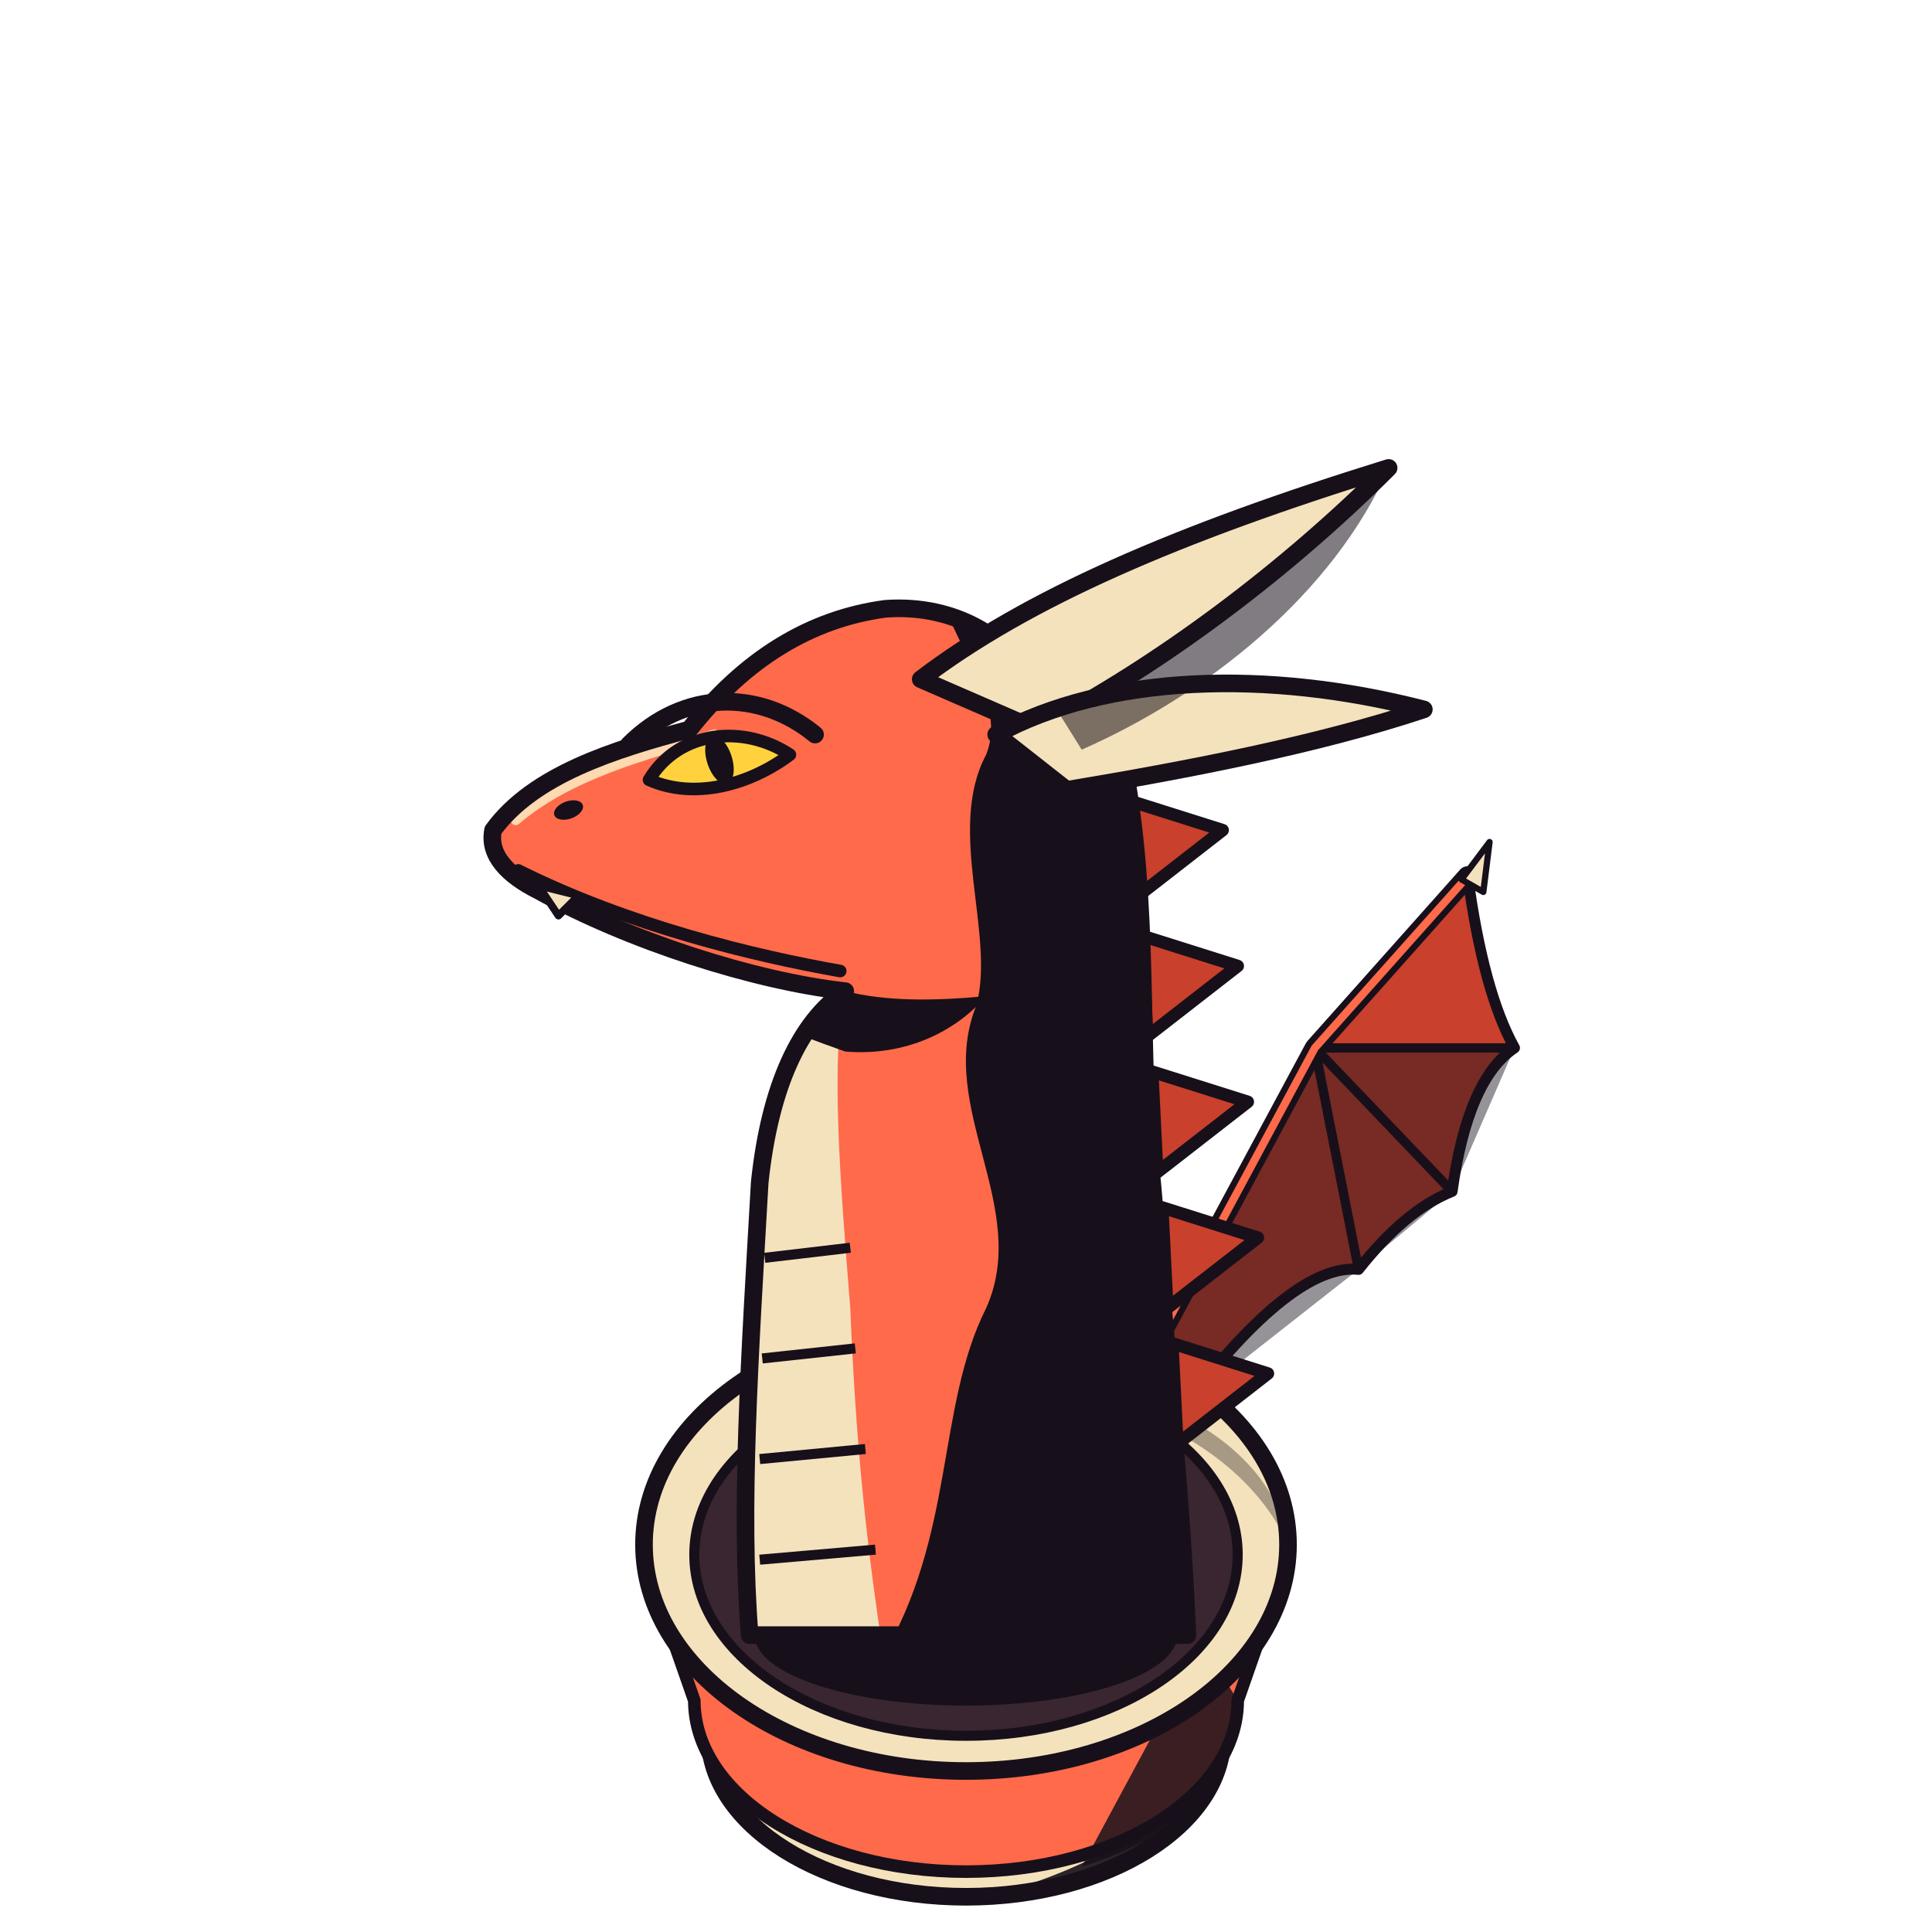
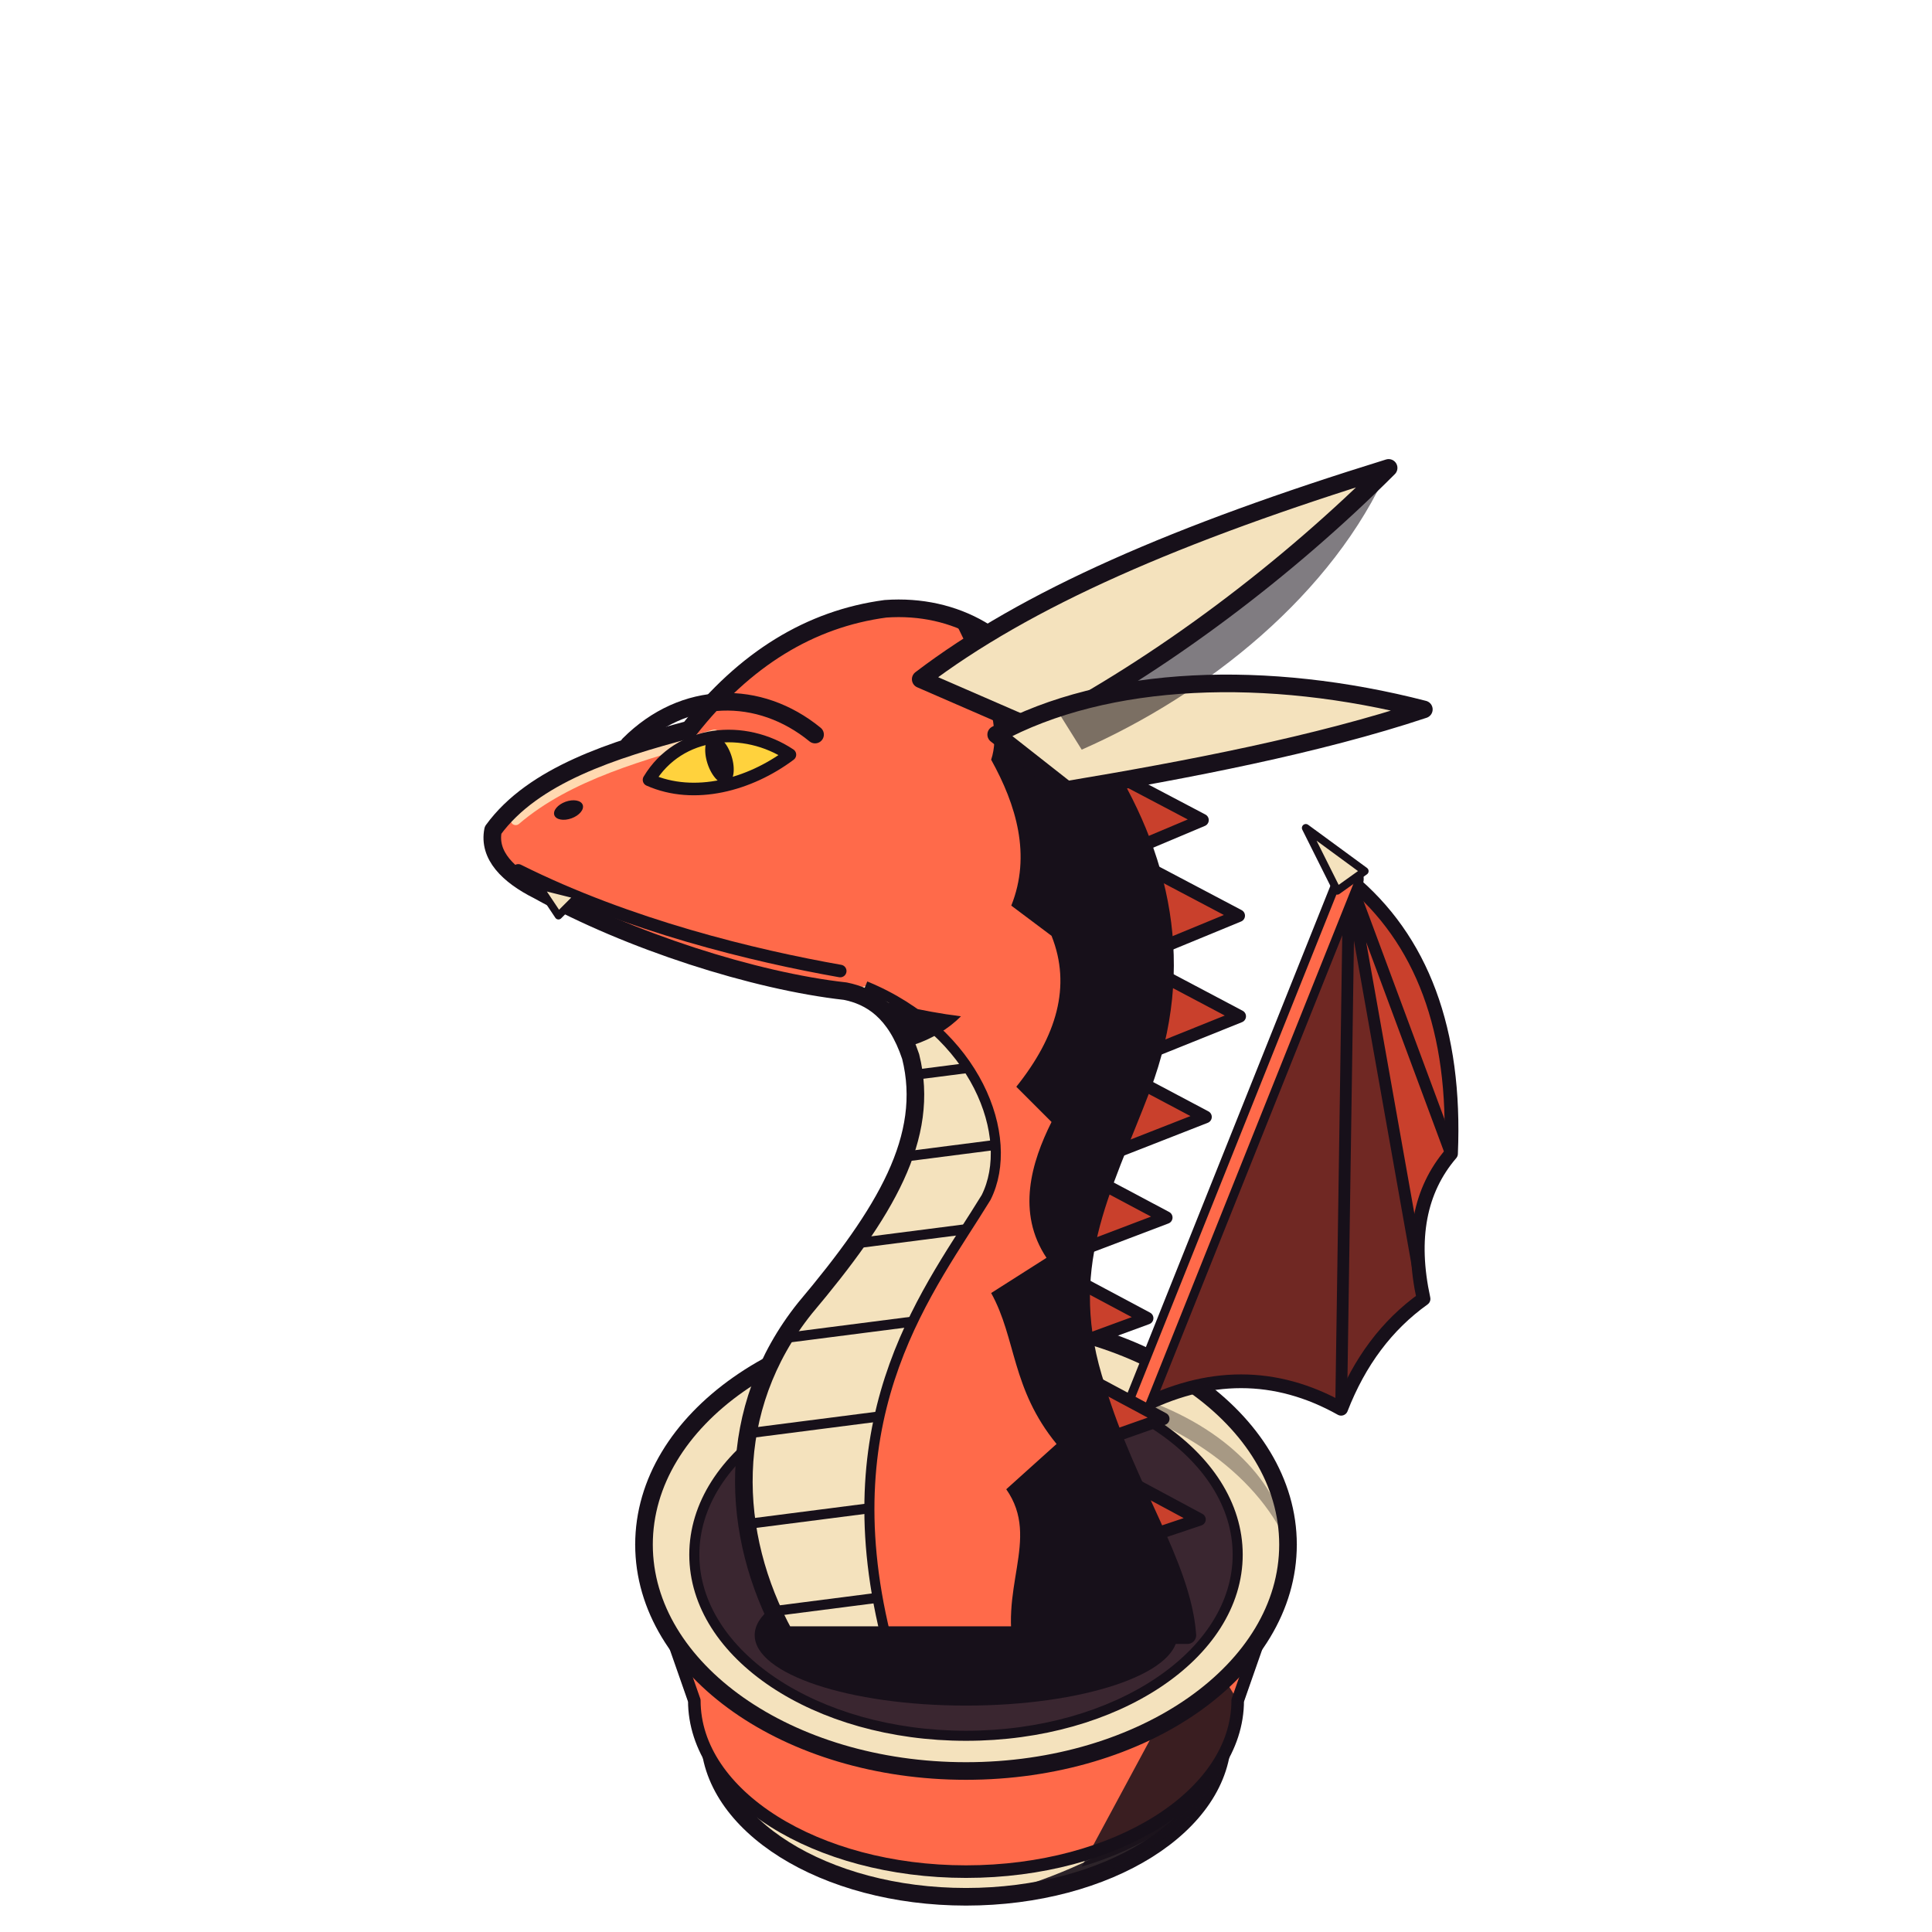
<svg xmlns="http://www.w3.org/2000/svg" viewBox="0 0 768 768" width="768" height="768">
  <path d="M256,614 L282,690 A102,64 0 0 0 486,690 L512,614 Z" fill="#f4e2bd" stroke="#17101a" stroke-width="7" stroke-linejoin="round" />
  <path d="M498,614 L486,690 A102,64 0 0 1 392,754 C440,742 478,716 486,690 Z" fill="#17101a" opacity=".9" />
  <path d="M262,636 L276,676 A108,68 0 0 0 492,676 L506,636 A128,90 0 0 1 262,636 Z" fill="#ff6a4a" stroke="#17101a" stroke-width="5" stroke-linejoin="round" />
  <path d="M470,640 L492,676 A108,68 0 0 1 430,742 L458,690 Z" fill="#17101a" opacity=".85" />
  <ellipse cx="384" cy="614" rx="128" ry="90" fill="#f4e2bd" stroke="#17101a" stroke-width="7" />
  <ellipse cx="384" cy="618" rx="108" ry="72" fill="#3a2630" stroke="#17101a" stroke-width="4" />
  <path d="M424,554 A128,90 0 0 1 512,614 A108,72 0 0 0 454,556 Z" fill="#17101a" opacity=".35" />
  <ellipse cx="384" cy="650" rx="84" ry="28" fill="#17101a" />
-   <g transform="translate(452 548) scale(0.62) translate(-452 -548)">
-     <path d="M452,548 L566,336 L664,226 Q674,300 694,336 Q664,356 654,428 Q624,440 594,478 Q552,474 482,566 Z" fill="#c9402c" stroke="#17101a" stroke-width="7" stroke-linejoin="round" />
-     <path d="M566,336 L694,336 L654,428 L594,478 L482,566 L452,548 Z" fill="#17101a" opacity=".45" />
-     <path d="M566,336 L694,336 M566,336 L654,428 M566,336 L594,478" stroke="#17101a" stroke-width="6" stroke-linecap="round" />
-     <path d="M452,548 L566,336 L664,226" fill="none" stroke="#17101a" stroke-width="13" stroke-linecap="round" stroke-linejoin="round" />
-     <path d="M452,548 L566,336 L664,226" fill="none" stroke="#ff6a4a" stroke-width="5" stroke-linecap="round" stroke-linejoin="round" />
-     <path d="M660,228 L678,204 L674,236 Z" fill="#f4e2bd" stroke="#17101a" stroke-width="4" stroke-linejoin="round" />
+   <g transform="translate(452 560) scale(0.78) translate(-452 -560)">
+     <path d="M452,560 L560,290 Q616,336 612,430 Q588,458 598,504 Q570,524 556,560 Q506,532 452,560 Z" fill="#c9402c" stroke="#17101a" stroke-width="7" stroke-linejoin="round" />
+     <path d="M560,290 L598,504 Q570,524 556,560 Q506,532 452,560 Z" fill="#17101a" opacity=".5" />
+     <path d="M560,290 L612,430 M560,290 L598,504 M560,290 L556,560" stroke="#17101a" stroke-width="6" stroke-linecap="round" />
+     <path d="M452,560 L560,290" stroke="#17101a" stroke-width="15" stroke-linecap="round" />
+     <path d="M452,560 L560,290" stroke="#ff6a4a" stroke-width="6" stroke-linecap="round" />
+     <path d="M554,296 L538,264 L568,286 Z" fill="#f4e2bd" stroke="#17101a" stroke-width="4" stroke-linejoin="round" />
  </g>
-   <path d="M448,318 L486,330 L450,358 Z" fill="#c9402c" stroke="#17101a" stroke-width="5" stroke-linejoin="round" />
-   <path d="M454,372 L492,384 L456,412 Z" fill="#c9402c" stroke="#17101a" stroke-width="5" stroke-linejoin="round" />
-   <path d="M458,426 L496,438 L460,466 Z" fill="#c9402c" stroke="#17101a" stroke-width="5" stroke-linejoin="round" />
-   <path d="M462,480 L500,492 L464,520 Z" fill="#c9402c" stroke="#17101a" stroke-width="5" stroke-linejoin="round" />
-   <path d="M466,534 L504,546 L468,574 Z" fill="#c9402c" stroke="#17101a" stroke-width="5" stroke-linejoin="round" />
+   <path d="M440,306 L478,326 L440,342 Z" fill="#c9402c" stroke="#17101a" stroke-width="5" stroke-linejoin="round" />
+   <path d="M456,344.8 L492.4,364 L456,379 Z" fill="#c9402c" stroke="#17101a" stroke-width="5" stroke-linejoin="round" />
+   <path d="M458,385.6 L492.8,404 L458,418 Z" fill="#c9402c" stroke="#17101a" stroke-width="5" stroke-linejoin="round" />
+   <path d="M446,426.4 L479.2,444 L446,457 Z" fill="#c9402c" stroke="#17101a" stroke-width="5" stroke-linejoin="round" />
+   <path d="M432,467.2 L463.6,484 L432,496 Z" fill="#c9402c" stroke="#17101a" stroke-width="5" stroke-linejoin="round" />
+   <path d="M426,508 L456,524 L426,535 Z" fill="#c9402c" stroke="#17101a" stroke-width="5" stroke-linejoin="round" />
+   <path d="M434,548.8 L462.4,564 L434,574 Z" fill="#c9402c" stroke="#17101a" stroke-width="5" stroke-linejoin="round" />
+   <path d="M450,589.6 L476.8,604 L450,613 Z" fill="#c9402c" stroke="#17101a" stroke-width="5" stroke-linejoin="round" />
  <clipPath id="c3">
-     <path d="M196,330 C212,308 244,298 274,290 C296,262 322,246 352,242 C380,240 404,254 414,278 L446,300 C458,360 452,420 458,470 C464,540 470,600 472,650 L298,650 C294,600 298,540 302,470 C306,432 318,406 336,394 C300,390 250,374 214,354 C202,348 194,340 196,330 Z" />
+     <path d="M196,330 C212,308 244,298 274,290 C296,262 322,246 352,242 C380,240 404,254 414,278 L436,300 C462,340 472,384 454,432 C438,474 420,504 436,552 C448,592 470,622 472,650 L312,650 C290,610 288,560 320,520 C352,482 370,452 362,420 C356,402 346,396 336,394 C300,390 250,374 214,354 C202,348 194,340 196,330 Z" />
  </clipPath>
-   <path d="M196,330 C212,308 244,298 274,290 C296,262 322,246 352,242 C380,240 404,254 414,278 L446,300 C458,360 452,420 458,470 C464,540 470,600 472,650 L298,650 C294,600 298,540 302,470 C306,432 318,406 336,394 C300,390 250,374 214,354 C202,348 194,340 196,330 Z" fill="#ff6a4a" />
+   <path d="M196,330 C212,308 244,298 274,290 C296,262 322,246 352,242 C380,240 404,254 414,278 L436,300 C462,340 472,384 454,432 C438,474 420,504 436,552 C448,592 470,622 472,650 L312,650 C290,610 288,560 320,520 C352,482 370,452 362,420 C356,402 346,396 336,394 C300,390 250,374 214,354 C202,348 194,340 196,330 Z" fill="#ff6a4a" />
  <g clip-path="url(#c3)">
-     <path d="M300,650 C296,600 300,540 304,470 C306,432 318,406 336,394 C330,420 334,470 338,520 C340,570 344,610 350,650 Z" fill="#f4e2bd" />
-     <path d="M304,500 L338,496 M303,540 L340,536 M302,580 L344,576 M302,620 L348,616" stroke="#17101a" stroke-width="4" />
-     <path d="M372,232 L430,240 L470,300 L470,660 L350,660 C380,610 372,560 392,520 C410,480 372,440 388,400 C396,372 376,330 392,300 C400,280 382,262 372,232 Z" fill="#17101a" />
-     <path d="M336,394 C300,390 250,374 214,354 C230,374 290,402 336,418 C360,420 380,410 392,396 C370,398 352,398 336,394 Z" fill="#17101a" />
+     <clipPath id="c3b">
+       <path d="M312,650 C290,610 288,560 320,520 C352,482 370,452 362,420 C356,402 346,396 336,394 L344,392 C388,410 404,452 392,476 C370,512 330,560 352,650 Z" />
+     </clipPath>
+     <path d="M312,650 C290,610 288,560 320,520 C352,482 370,452 362,420 C356,402 346,396 336,394 L344,392 C388,410 404,452 392,476 C370,512 330,560 352,650 Z" fill="#f4e2bd" />
+     <g clip-path="url(#c3b)" stroke="#17101a" stroke-width="4">
+       <path d="M280,438 L420,420" />
+       <path d="M280,470 L420,452" />
+       <path d="M280,502 L420,484" />
+       <path d="M280,536 L420,518" />
+       <path d="M280,572 L420,554" />
+       <path d="M280,608 L420,590" />
+       <path d="M280,644 L420,626" />
+     </g>
+     <path d="M344,392 C388,410 404,452 392,476 C370,512 330,560 352,650" fill="none" stroke="#17101a" stroke-width="4" />
+     <path d="M372,232 L480,232 L480,660 L404,660 C396,632 414,612 400,592 L420,574 C402,552 404,532 394,514 L416,500 C404,482 410,462 418,446 L404,432 C420,412 426,392 418,372 L402,360 C410,340 404,320 394,302 C400,284 384,256 372,232 Z" fill="#17101a" />
+     <path d="M336,394 C300,390 250,374 214,354 C230,374 290,402 336,418 C356,420 372,414 382,404 C366,402 350,398 336,394 Z" fill="#17101a" />
    <path d="M205,326 C226,308 256,300 284,292" fill="none" stroke="#ffd9b0" stroke-width="4" stroke-linecap="round" />
  </g>
-   <path d="M196,330 C212,308 244,298 274,290 C296,262 322,246 352,242 C380,240 404,254 414,278 L446,300 C458,360 452,420 458,470 C464,540 470,600 472,650 L298,650 C294,600 298,540 302,470 C306,432 318,406 336,394 C300,390 250,374 214,354 C202,348 194,340 196,330 Z" fill="none" stroke="#17101a" stroke-width="7" stroke-linejoin="round" />
+   <path d="M196,330 C212,308 244,298 274,290 C296,262 322,246 352,242 C380,240 404,254 414,278 L436,300 C462,340 472,384 454,432 C438,474 420,504 436,552 C448,592 470,622 472,650 L312,650 C290,610 288,560 320,520 C352,482 370,452 362,420 C356,402 346,396 336,394 C300,390 250,374 214,354 C202,348 194,340 196,330 Z" fill="none" stroke="#17101a" stroke-width="7" stroke-linejoin="round" />
  <g transform="translate(284,304) scale(1)">
    <path d="M-26,6 C-14,-14 12,-16 30,-4 C14,8 -8,14 -26,6 Z" fill="#ffd23d" stroke="#17101a" stroke-width="5" stroke-linejoin="round" />
    <ellipse cx="2" cy="-2" rx="5" ry="10" transform="rotate(-18 2 -2)" fill="#17101a" />
    <path d="M-34,-8 C-12,-30 18,-30 40,-12" fill="none" stroke="#17101a" stroke-width="7" stroke-linecap="round" />
  </g>
  <ellipse cx="226" cy="322" rx="6" ry="3.5" fill="#17101a" transform="rotate(-20 226 322)" />
  <path d="M206,346 C250,368 300,380 334,386" fill="none" stroke="#17101a" stroke-width="5" stroke-linecap="round" />
  <path d="M214,352 L222,364 L230,356 Z" fill="#f4e2bd" stroke="#17101a" stroke-width="3" stroke-linejoin="round" />
  <path d="M366,270 C408,238 468,212 552,186 C512,226 462,264 412,290 Z" fill="#f4e2bd" stroke="#17101a" stroke-width="7" stroke-linejoin="round" />
  <path d="M396,292 C440,268 504,266 566,282 C524,296 472,306 424,314 Z" fill="#f4e2bd" stroke="#17101a" stroke-width="7" stroke-linejoin="round" />
  <path d="M420,282 C470,258 520,226 552,186 C530,236 480,276 430,298 Z" fill="#17101a" opacity=".55" />
</svg>
